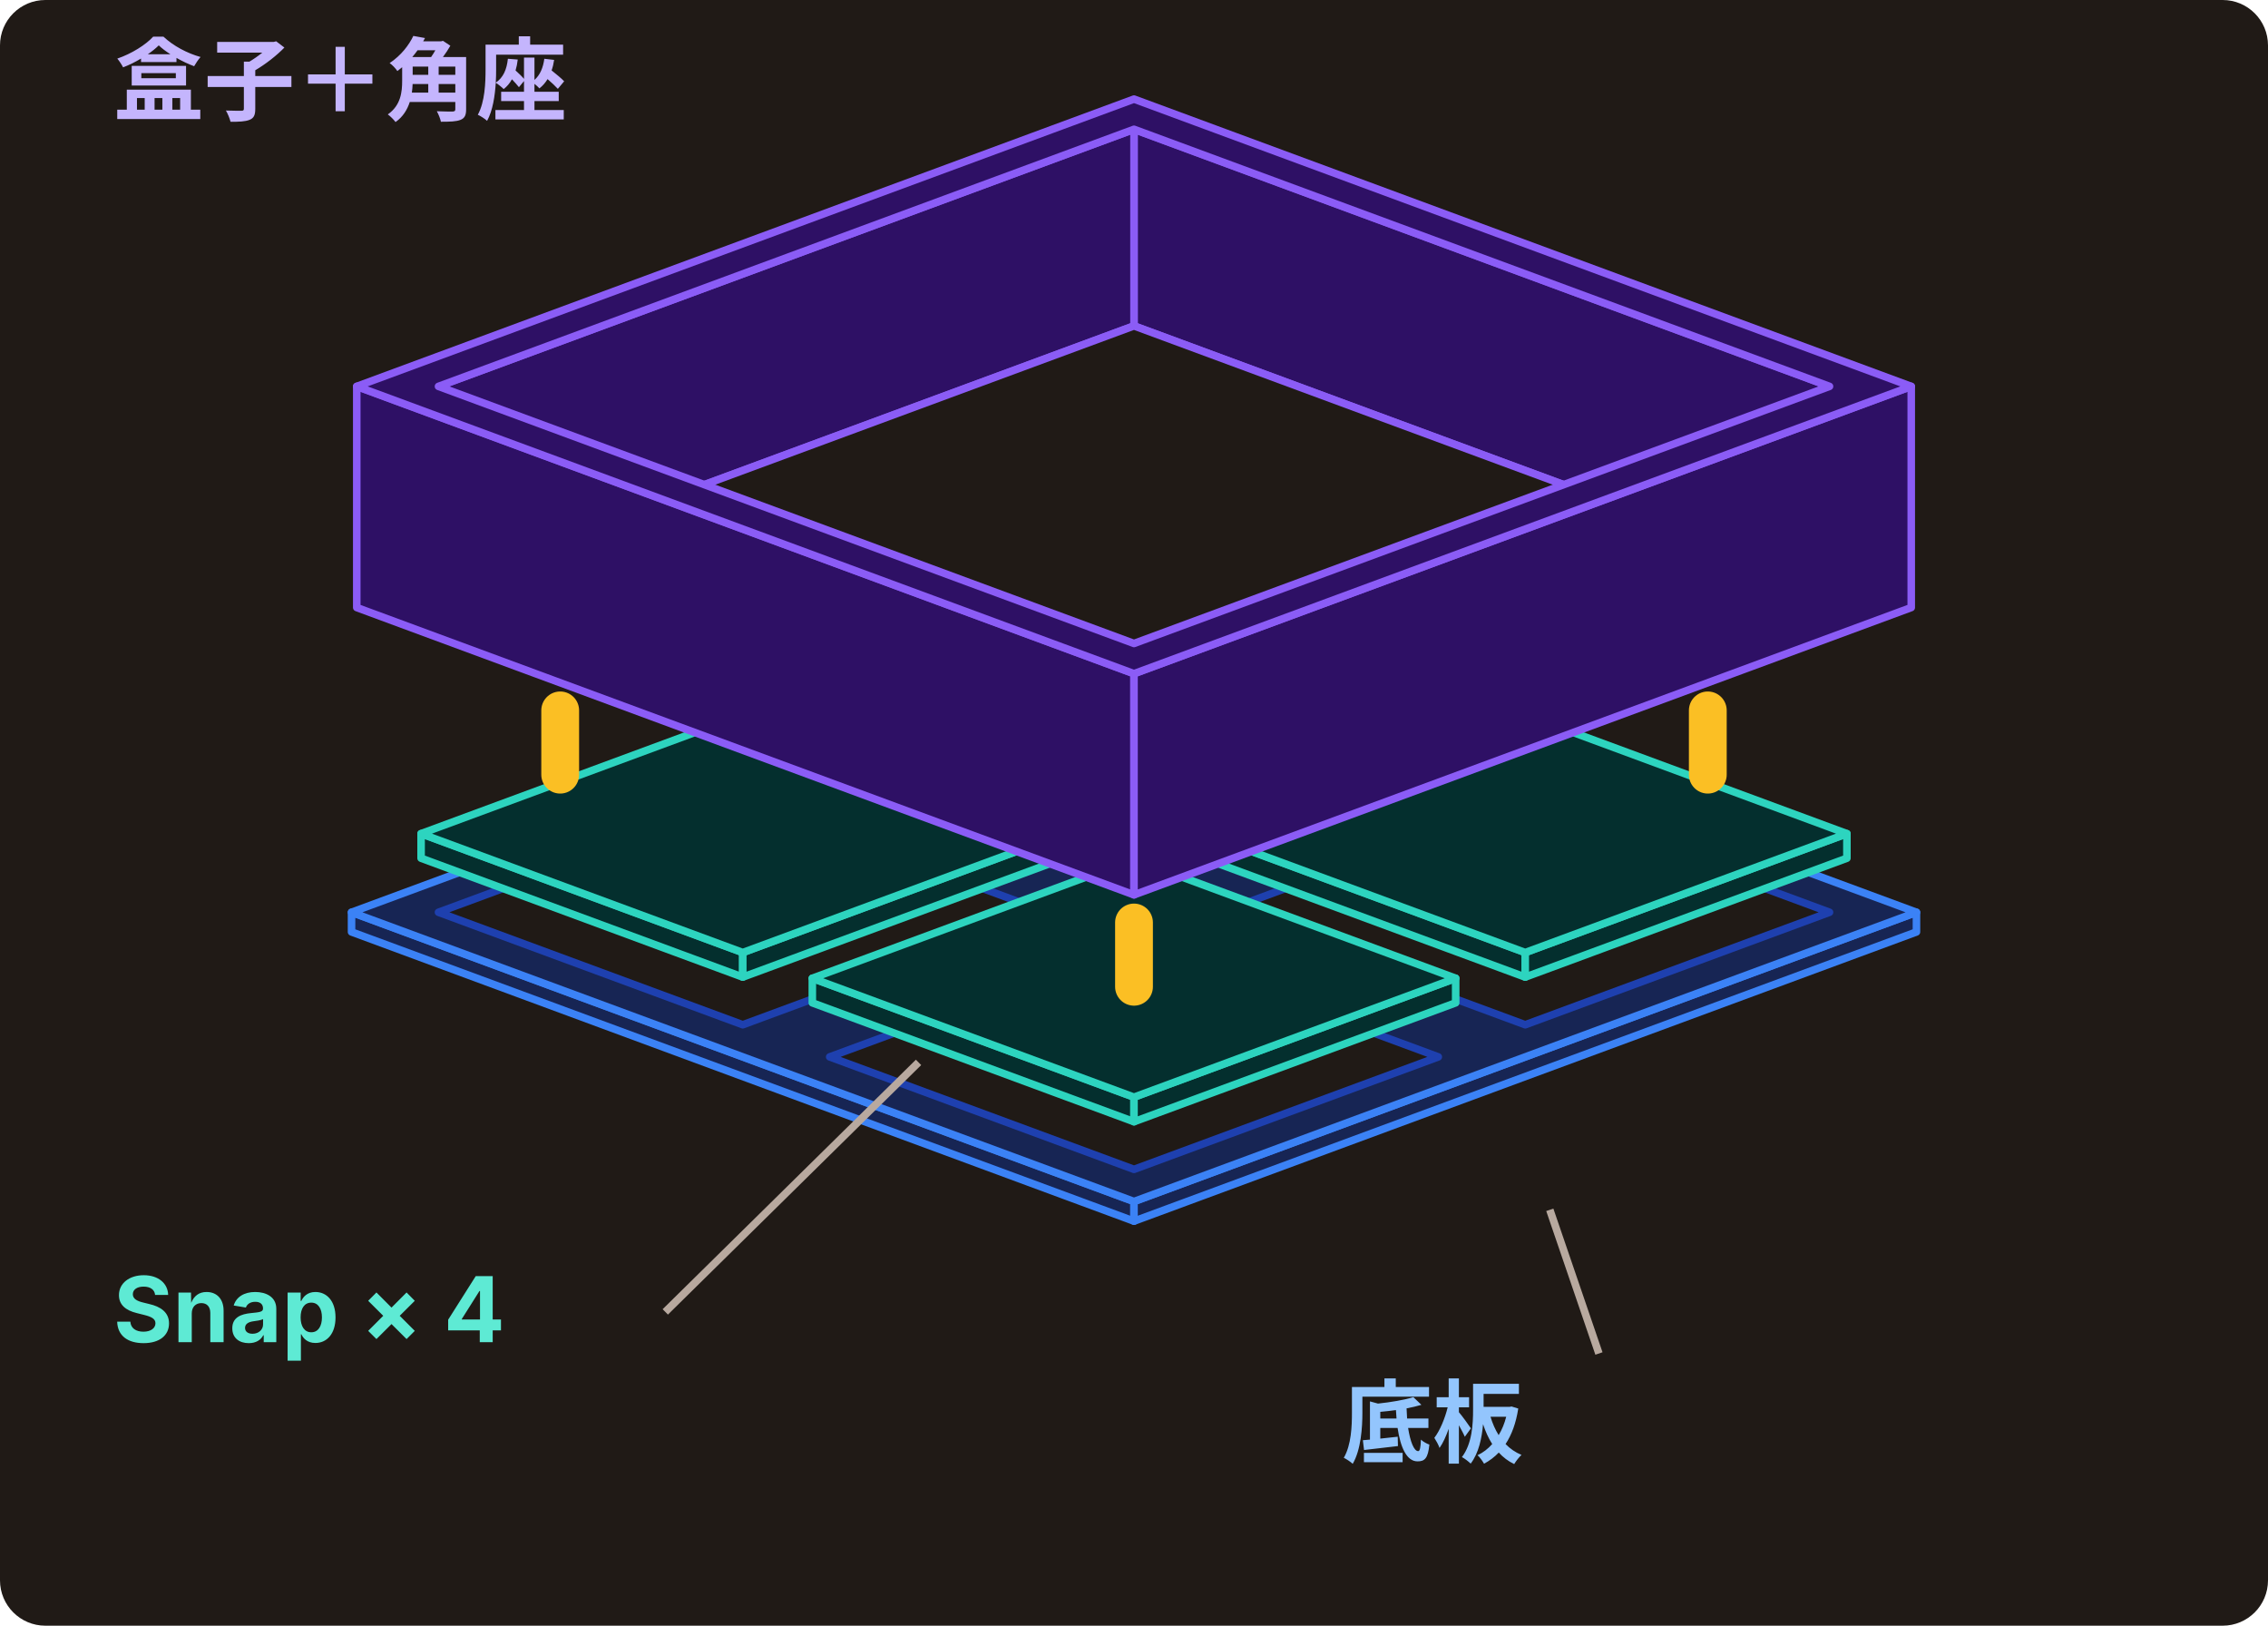
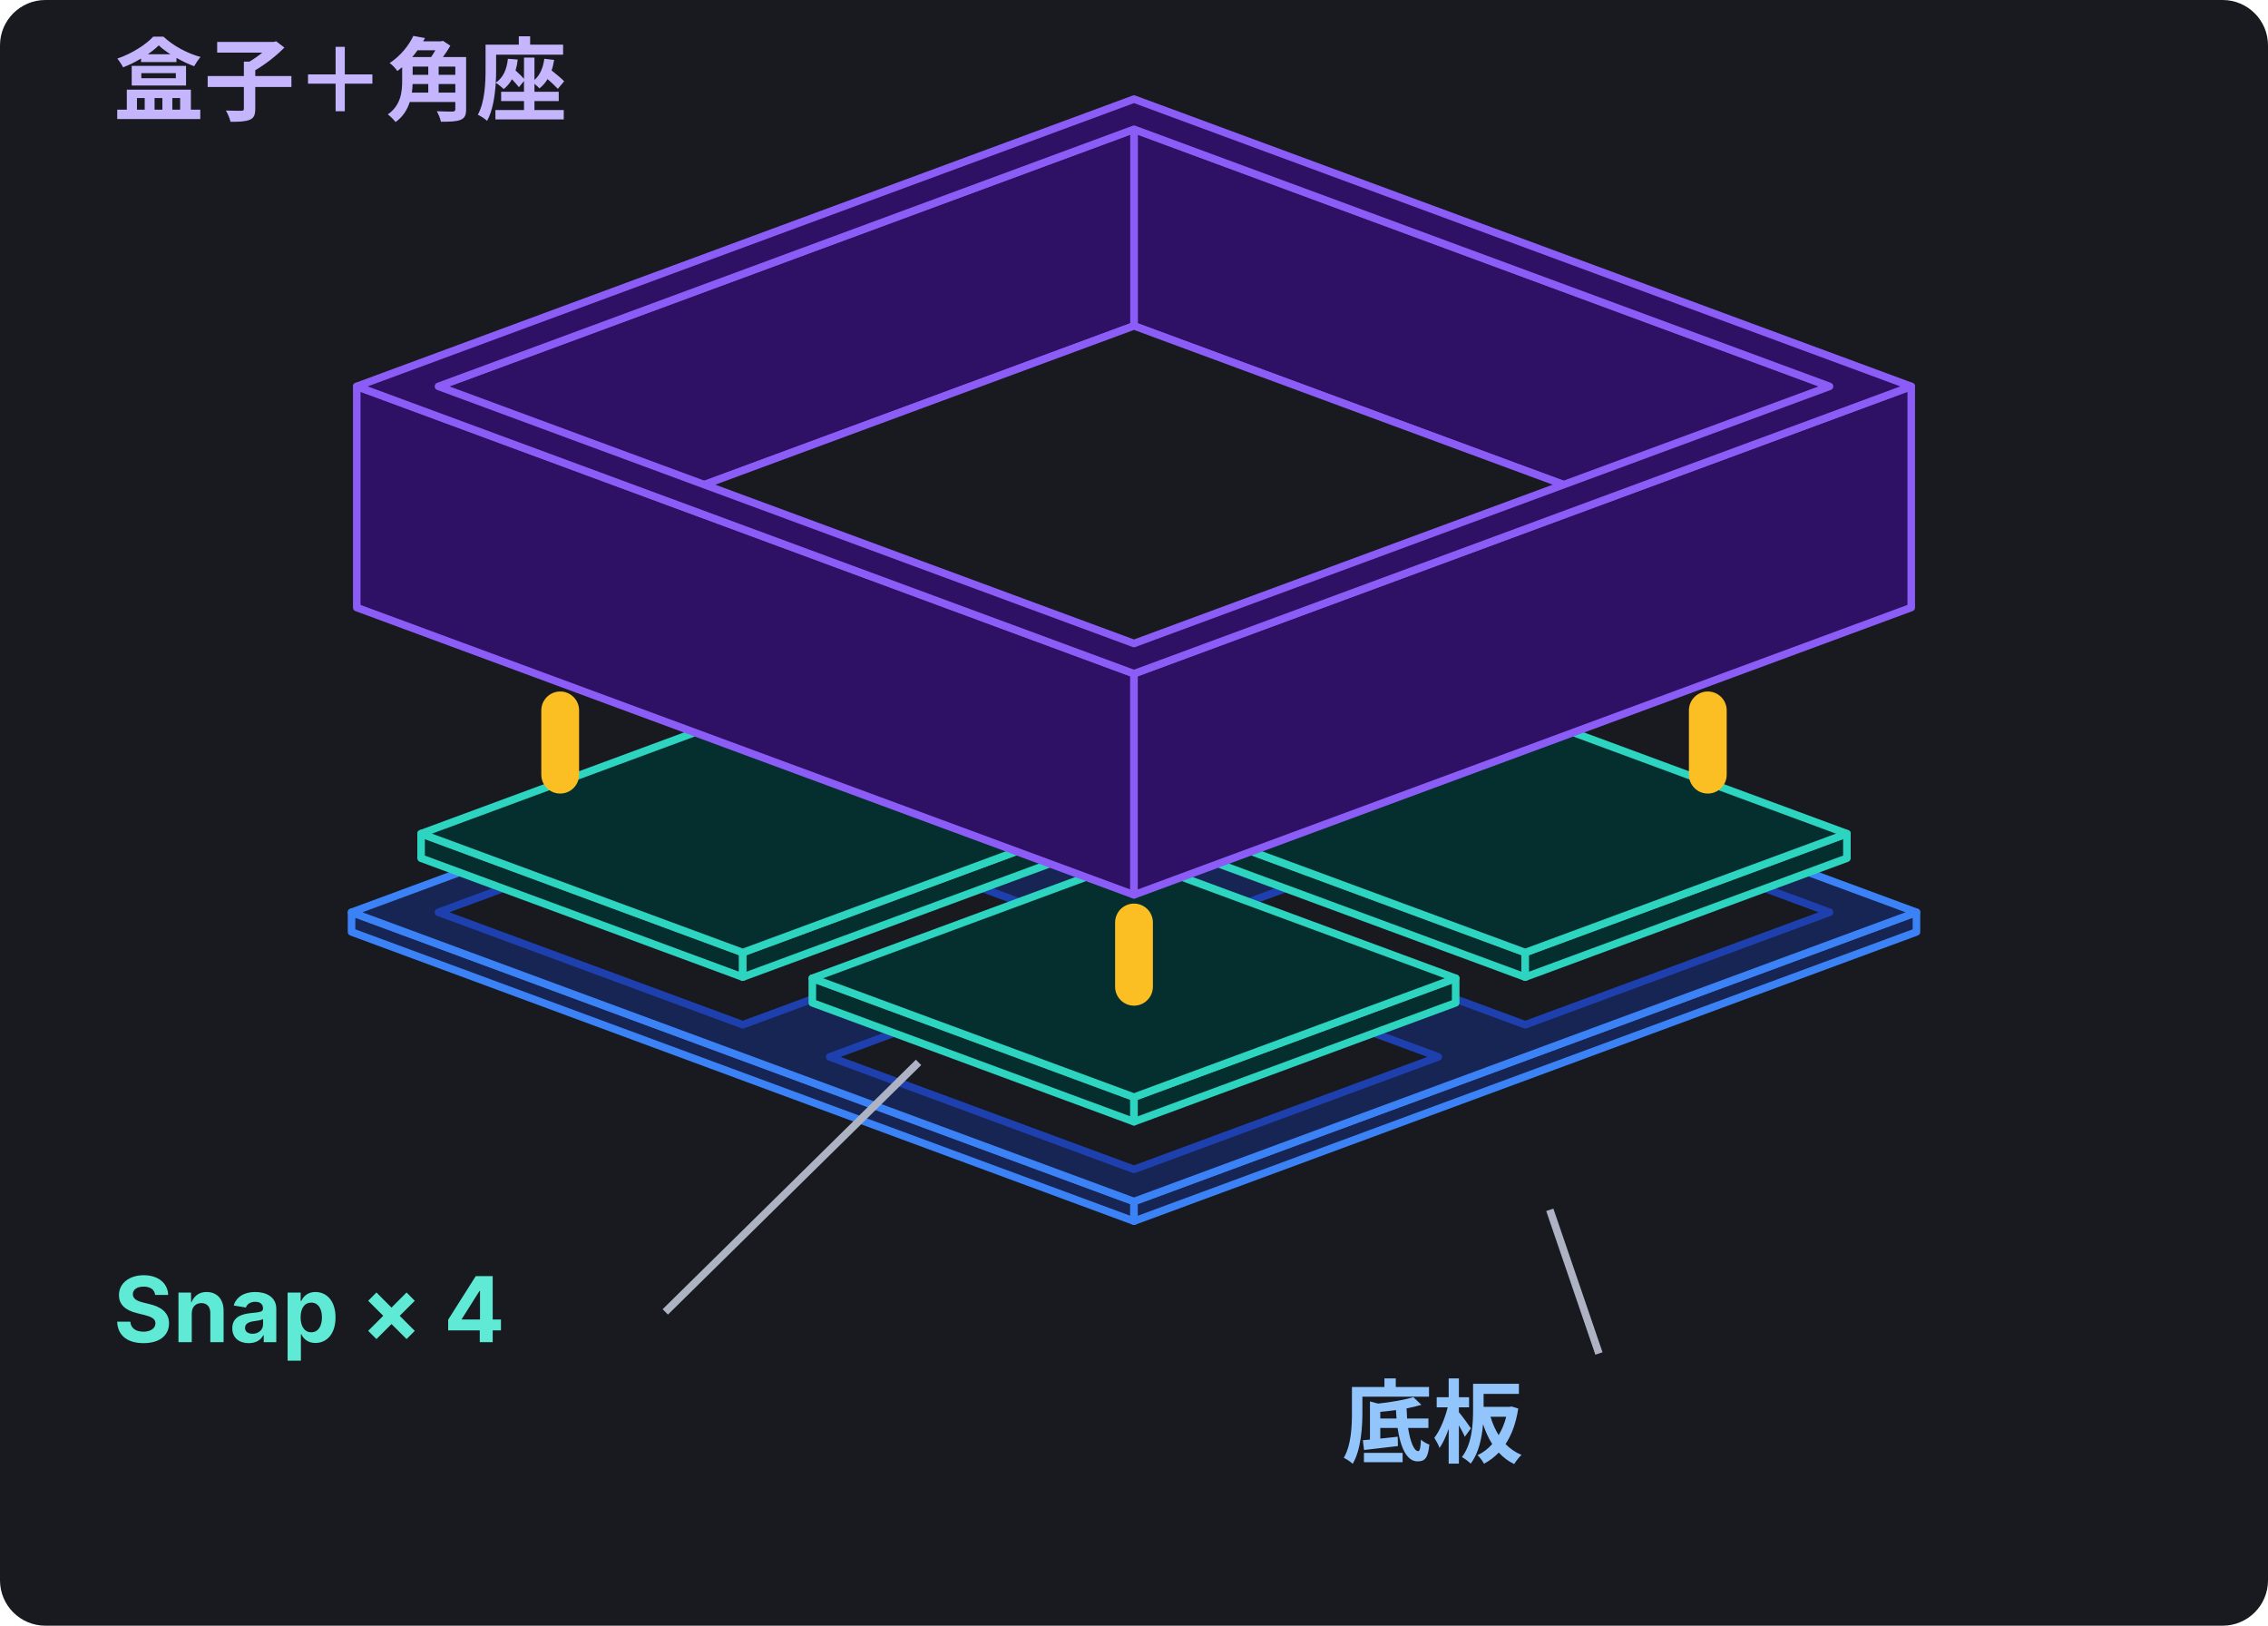
<svg xmlns="http://www.w3.org/2000/svg" width="600" height="430" viewBox="0 0 600 430" role="img" aria-labelledby="title desc">
-   <rect width="600" height="430" rx="12" fill="#201a16" />
+   <rect width="600" height="430" rx="12" fill="#181a20" />
  <polygon points="93,246.5 300,323 300,317.8 93,241.3" fill="#172554" stroke="#3b82f6" stroke-width="2" stroke-linejoin="round" />
  <polygon points="507,246.5 300,323 300,317.8 507,241.3" fill="#172554" stroke="#3b82f6" stroke-width="2" stroke-linejoin="round" />
  <polygon points="300,164.8 507,241.3 300,317.8 93,241.3" fill="#172554" stroke="#3b82f6" stroke-width="2" stroke-linejoin="round" />
-   <polygon points="300,173.3 380.5,203.05 300,232.8 219.5,203.05" fill="#201a16" stroke="#1e40af" stroke-width="2" stroke-linejoin="round" />
-   <polygon points="403.5,211.55 484,241.3 403.5,271.05 323,241.3" fill="#201a16" stroke="#1e40af" stroke-width="2" stroke-linejoin="round" />
-   <polygon points="196.5,211.55 277,241.3 196.5,271.05 116,241.3" fill="#201a16" stroke="#1e40af" stroke-width="2" stroke-linejoin="round" />
-   <polygon points="300,249.8 380.5,279.55 300,309.3 219.5,279.55" fill="#201a16" stroke="#1e40af" stroke-width="2" stroke-linejoin="round" />
+   <polygon points="300,173.3 380.5,203.05 300,232.8 219.5,203.05" fill="#181a20" stroke="#1e40af" stroke-width="2" stroke-linejoin="round" />
+   <polygon points="403.5,211.55 484,241.3 403.5,271.05 323,241.3" fill="#181a20" stroke="#1e40af" stroke-width="2" stroke-linejoin="round" />
+   <polygon points="196.5,211.55 277,241.3 196.5,271.05 116,241.3" fill="#181a20" stroke="#1e40af" stroke-width="2" stroke-linejoin="round" />
+   <polygon points="300,249.8 380.5,279.55 300,309.3 219.5,279.55" fill="#181a20" stroke="#1e40af" stroke-width="2" stroke-linejoin="round" />
  <polygon points="214.9,188.75 300,220.2 300,213.7 214.9,182.25" fill="#042f2e" stroke="#2dd4bf" stroke-width="2" stroke-linejoin="round" />
  <polygon points="385.1,188.75 300,220.2 300,213.7 385.1,182.25" fill="#042f2e" stroke="#2dd4bf" stroke-width="2" stroke-linejoin="round" />
  <polygon points="300,150.8 385.1,182.25 300,213.7 214.9,182.25" fill="#042f2e" stroke="#2dd4bf" stroke-width="2" stroke-linejoin="round" />
  <polygon points="318.4,227 403.5,258.45 403.5,251.95 318.4,220.5" fill="#042f2e" stroke="#2dd4bf" stroke-width="2" stroke-linejoin="round" />
  <polygon points="488.6,227 403.5,258.45 403.5,251.95 488.6,220.5" fill="#042f2e" stroke="#2dd4bf" stroke-width="2" stroke-linejoin="round" />
  <polygon points="403.5,189.05 488.6,220.5 403.5,251.95 318.4,220.5" fill="#042f2e" stroke="#2dd4bf" stroke-width="2" stroke-linejoin="round" />
  <polygon points="111.4,227 196.5,258.45 196.5,251.95 111.4,220.5" fill="#042f2e" stroke="#2dd4bf" stroke-width="2" stroke-linejoin="round" />
  <polygon points="281.6,227 196.5,258.45 196.5,251.95 281.6,220.5" fill="#042f2e" stroke="#2dd4bf" stroke-width="2" stroke-linejoin="round" />
  <polygon points="196.5,189.05 281.6,220.5 196.5,251.95 111.4,220.5" fill="#042f2e" stroke="#2dd4bf" stroke-width="2" stroke-linejoin="round" />
  <polygon points="214.9,265.25 300,296.7 300,290.2 214.9,258.75" fill="#042f2e" stroke="#2dd4bf" stroke-width="2" stroke-linejoin="round" />
  <polygon points="385.1,265.25 300,296.7 300,290.2 385.1,258.75" fill="#042f2e" stroke="#2dd4bf" stroke-width="2" stroke-linejoin="round" />
  <polygon points="300,227.3 385.1,258.75 300,290.2 214.9,258.75" fill="#042f2e" stroke="#2dd4bf" stroke-width="2" stroke-linejoin="round" />
  <path d="M 300 131.8 V 148.8" stroke="#fbbf24" stroke-width="10" stroke-linecap="round" />
  <path d="M 451.8 187.9 V 204.9" stroke="#fbbf24" stroke-width="10" stroke-linecap="round" />
  <path d="M 148.2 187.9 V 204.9" stroke="#fbbf24" stroke-width="10" stroke-linecap="round" />
  <path d="M 300 244 V 261" stroke="#fbbf24" stroke-width="10" stroke-linecap="round" />
  <polygon points="300,86.2 484,154.2 484,102.2 300,34.2" fill="#2e1065" stroke="#8b5cf6" stroke-width="2" stroke-linejoin="round" />
  <polygon points="300,86.2 116,154.2 116,102.2 300,34.2" fill="#2e1065" stroke="#8b5cf6" stroke-width="2" stroke-linejoin="round" />
-   <polygon points="300,86.2 484,154.2 300,222.2 116,154.2" fill="#201a16" stroke="#8b5cf6" stroke-width="2" stroke-linejoin="round" />
+   <polygon points="300,86.2 484,154.2 300,222.2 116,154.2" fill="#181a20" stroke="#8b5cf6" stroke-width="2" stroke-linejoin="round" />
  <polygon points="94.38,160.7 300,236.69 300,178.19 94.38,102.2" fill="#2e1065" stroke="#8b5cf6" stroke-width="2" stroke-linejoin="round" />
  <polygon points="505.62,160.7 300,236.69 300,178.19 505.62,102.2" fill="#2e1065" stroke="#8b5cf6" stroke-width="2" stroke-linejoin="round" />
  <path d="M 300 26.21 L 505.62 102.2 L 300 178.19 L 94.38 102.2 Z M 116 102.2 L 300 170.2 L 484 102.2 L 300 34.2 Z" fill="#2e1065" fill-rule="evenodd" stroke="#8b5cf6" stroke-width="2" stroke-linejoin="round" />
  <text x="30" y="30" font-family="Noto Sans TC, Inter, sans-serif" font-size="24" font-weight="700" fill="#c4b5fd">盒子＋角座</text>
  <text x="30" y="355" font-family="Noto Sans TC, Inter, sans-serif" font-size="24" font-weight="700" fill="#5eead4">Snap × 4</text>
  <text x="355" y="385" font-family="Noto Sans TC, Inter, sans-serif" font-size="24" font-weight="700" fill="#93c5fd">底板</text>
-   <path d="M 176 347 L 243 281 M 423 358 L 410 320" fill="none" stroke="#b8a99f" stroke-width="2" />
+   <path d="M 176 347 L 243 281 M 423 358 L 410 320" fill="none" stroke="#adb3c2" stroke-width="2" />
</svg>
